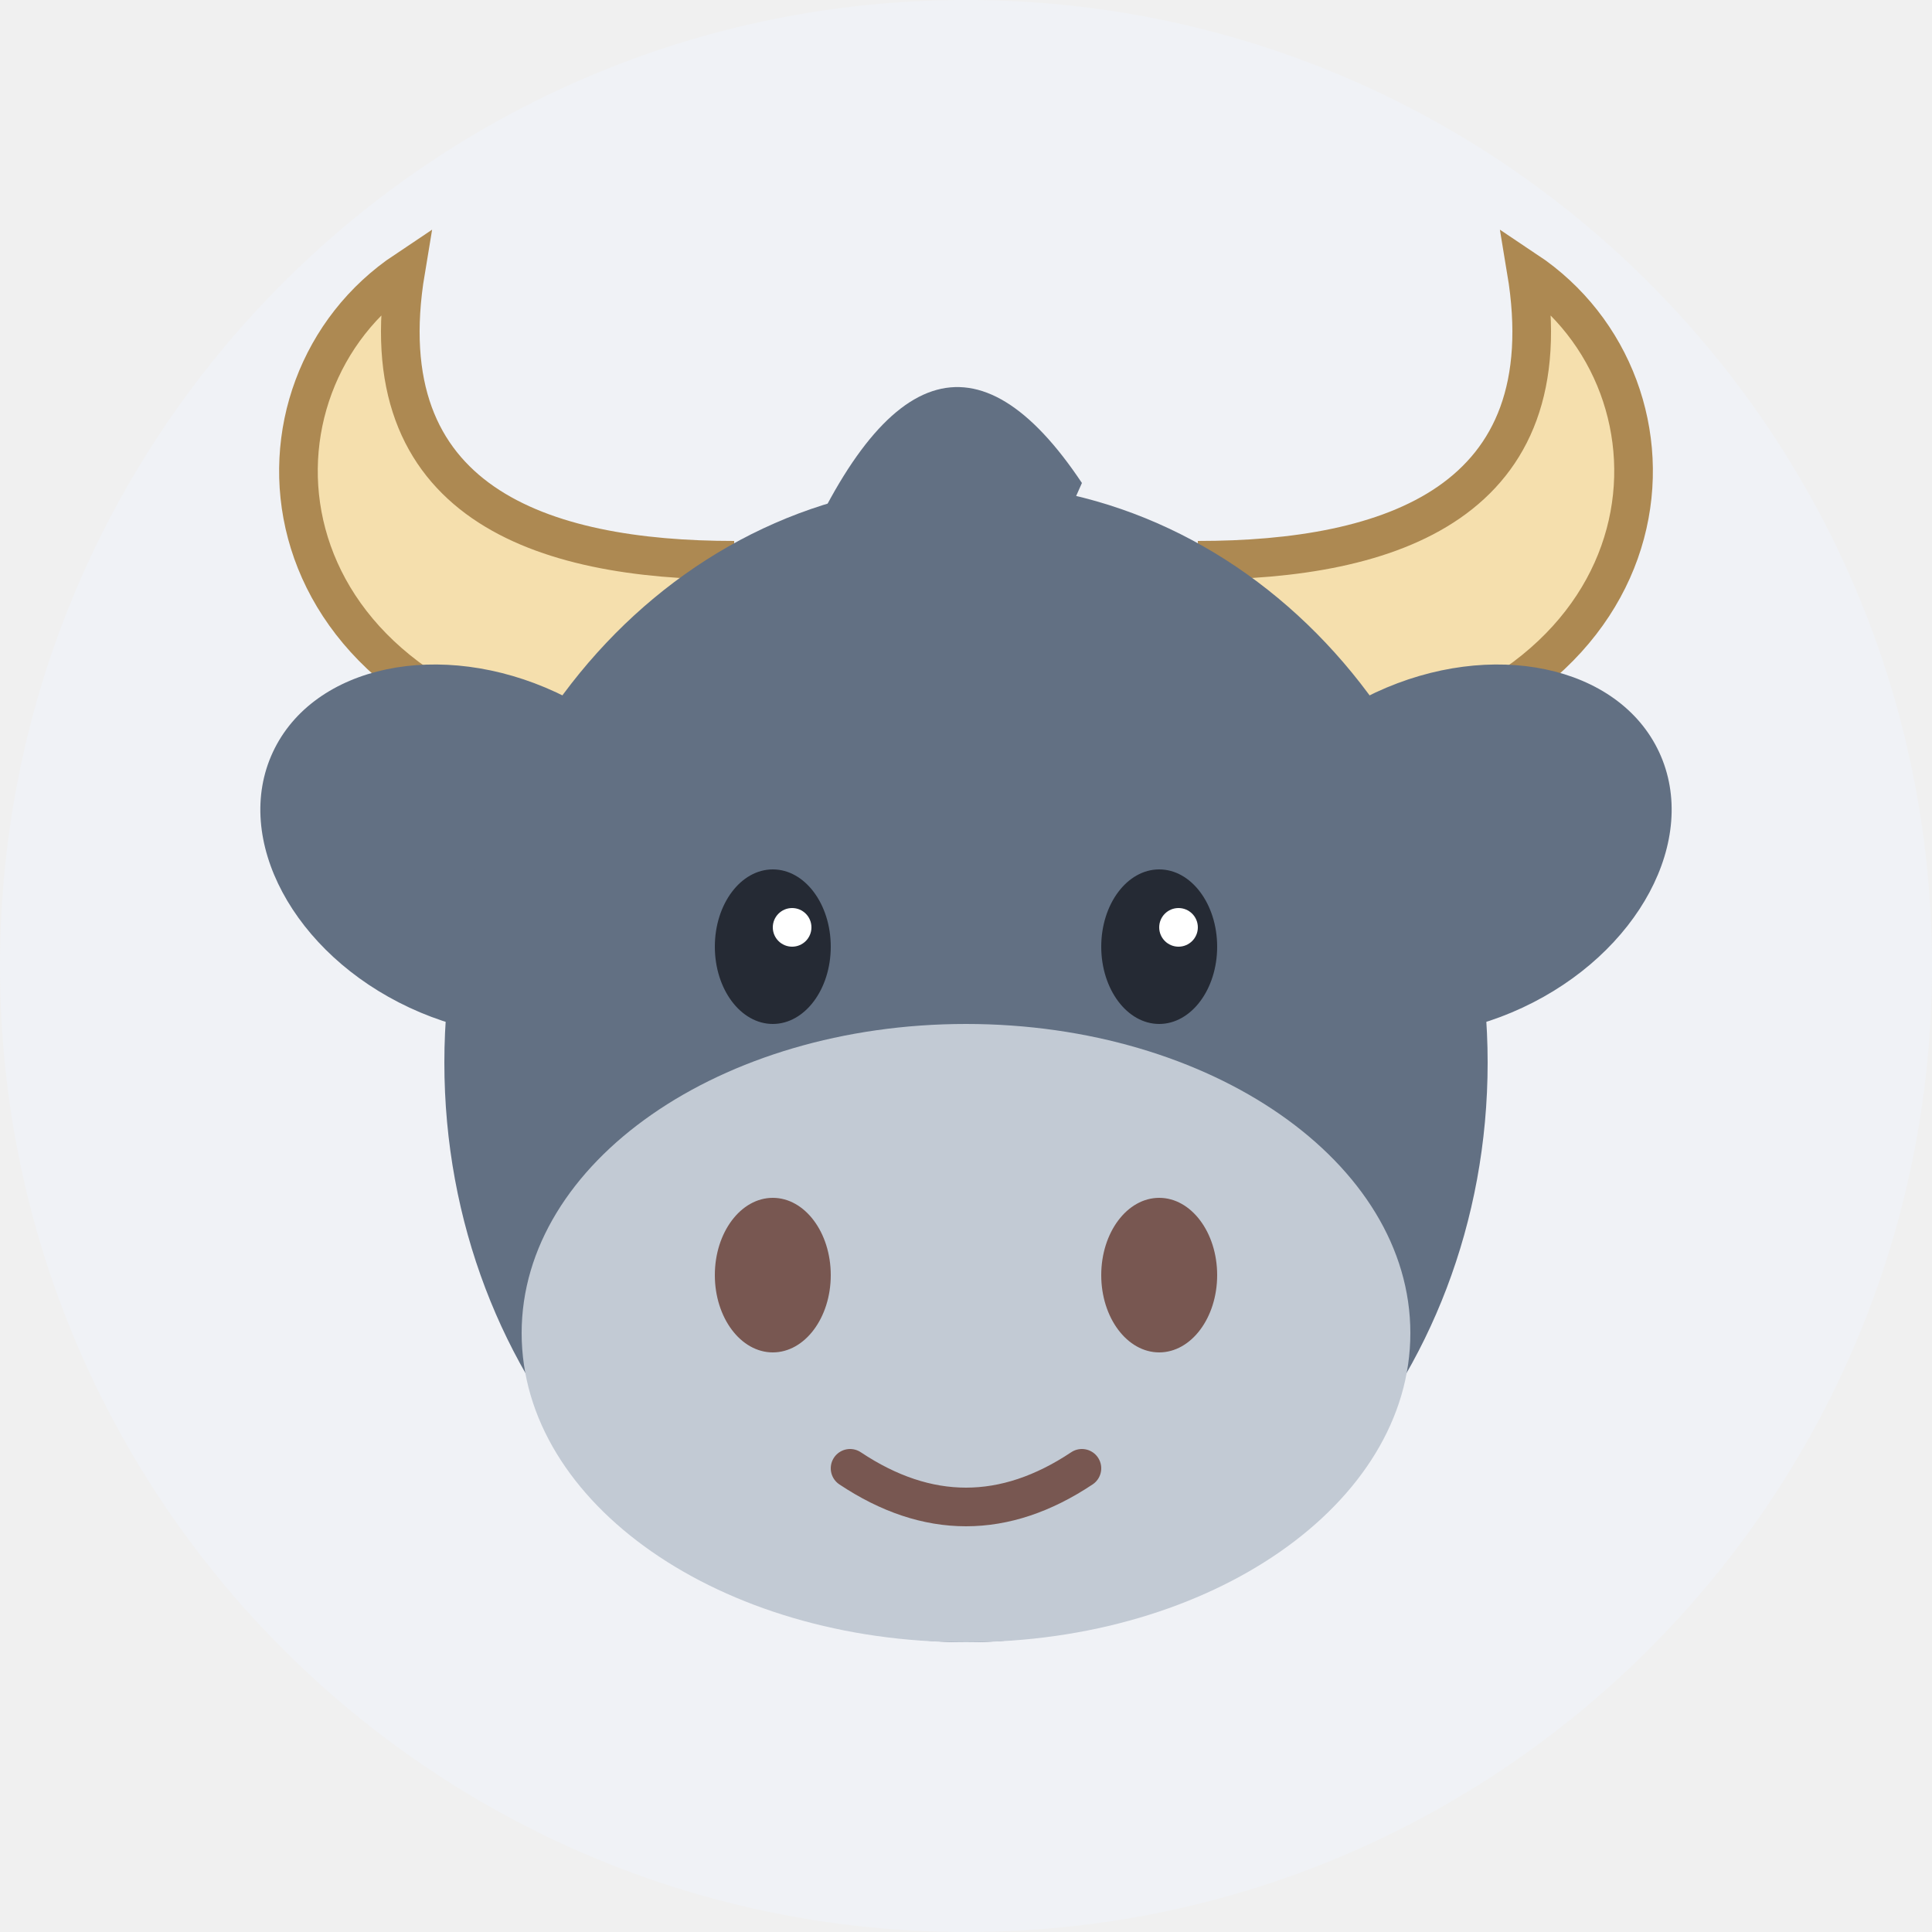
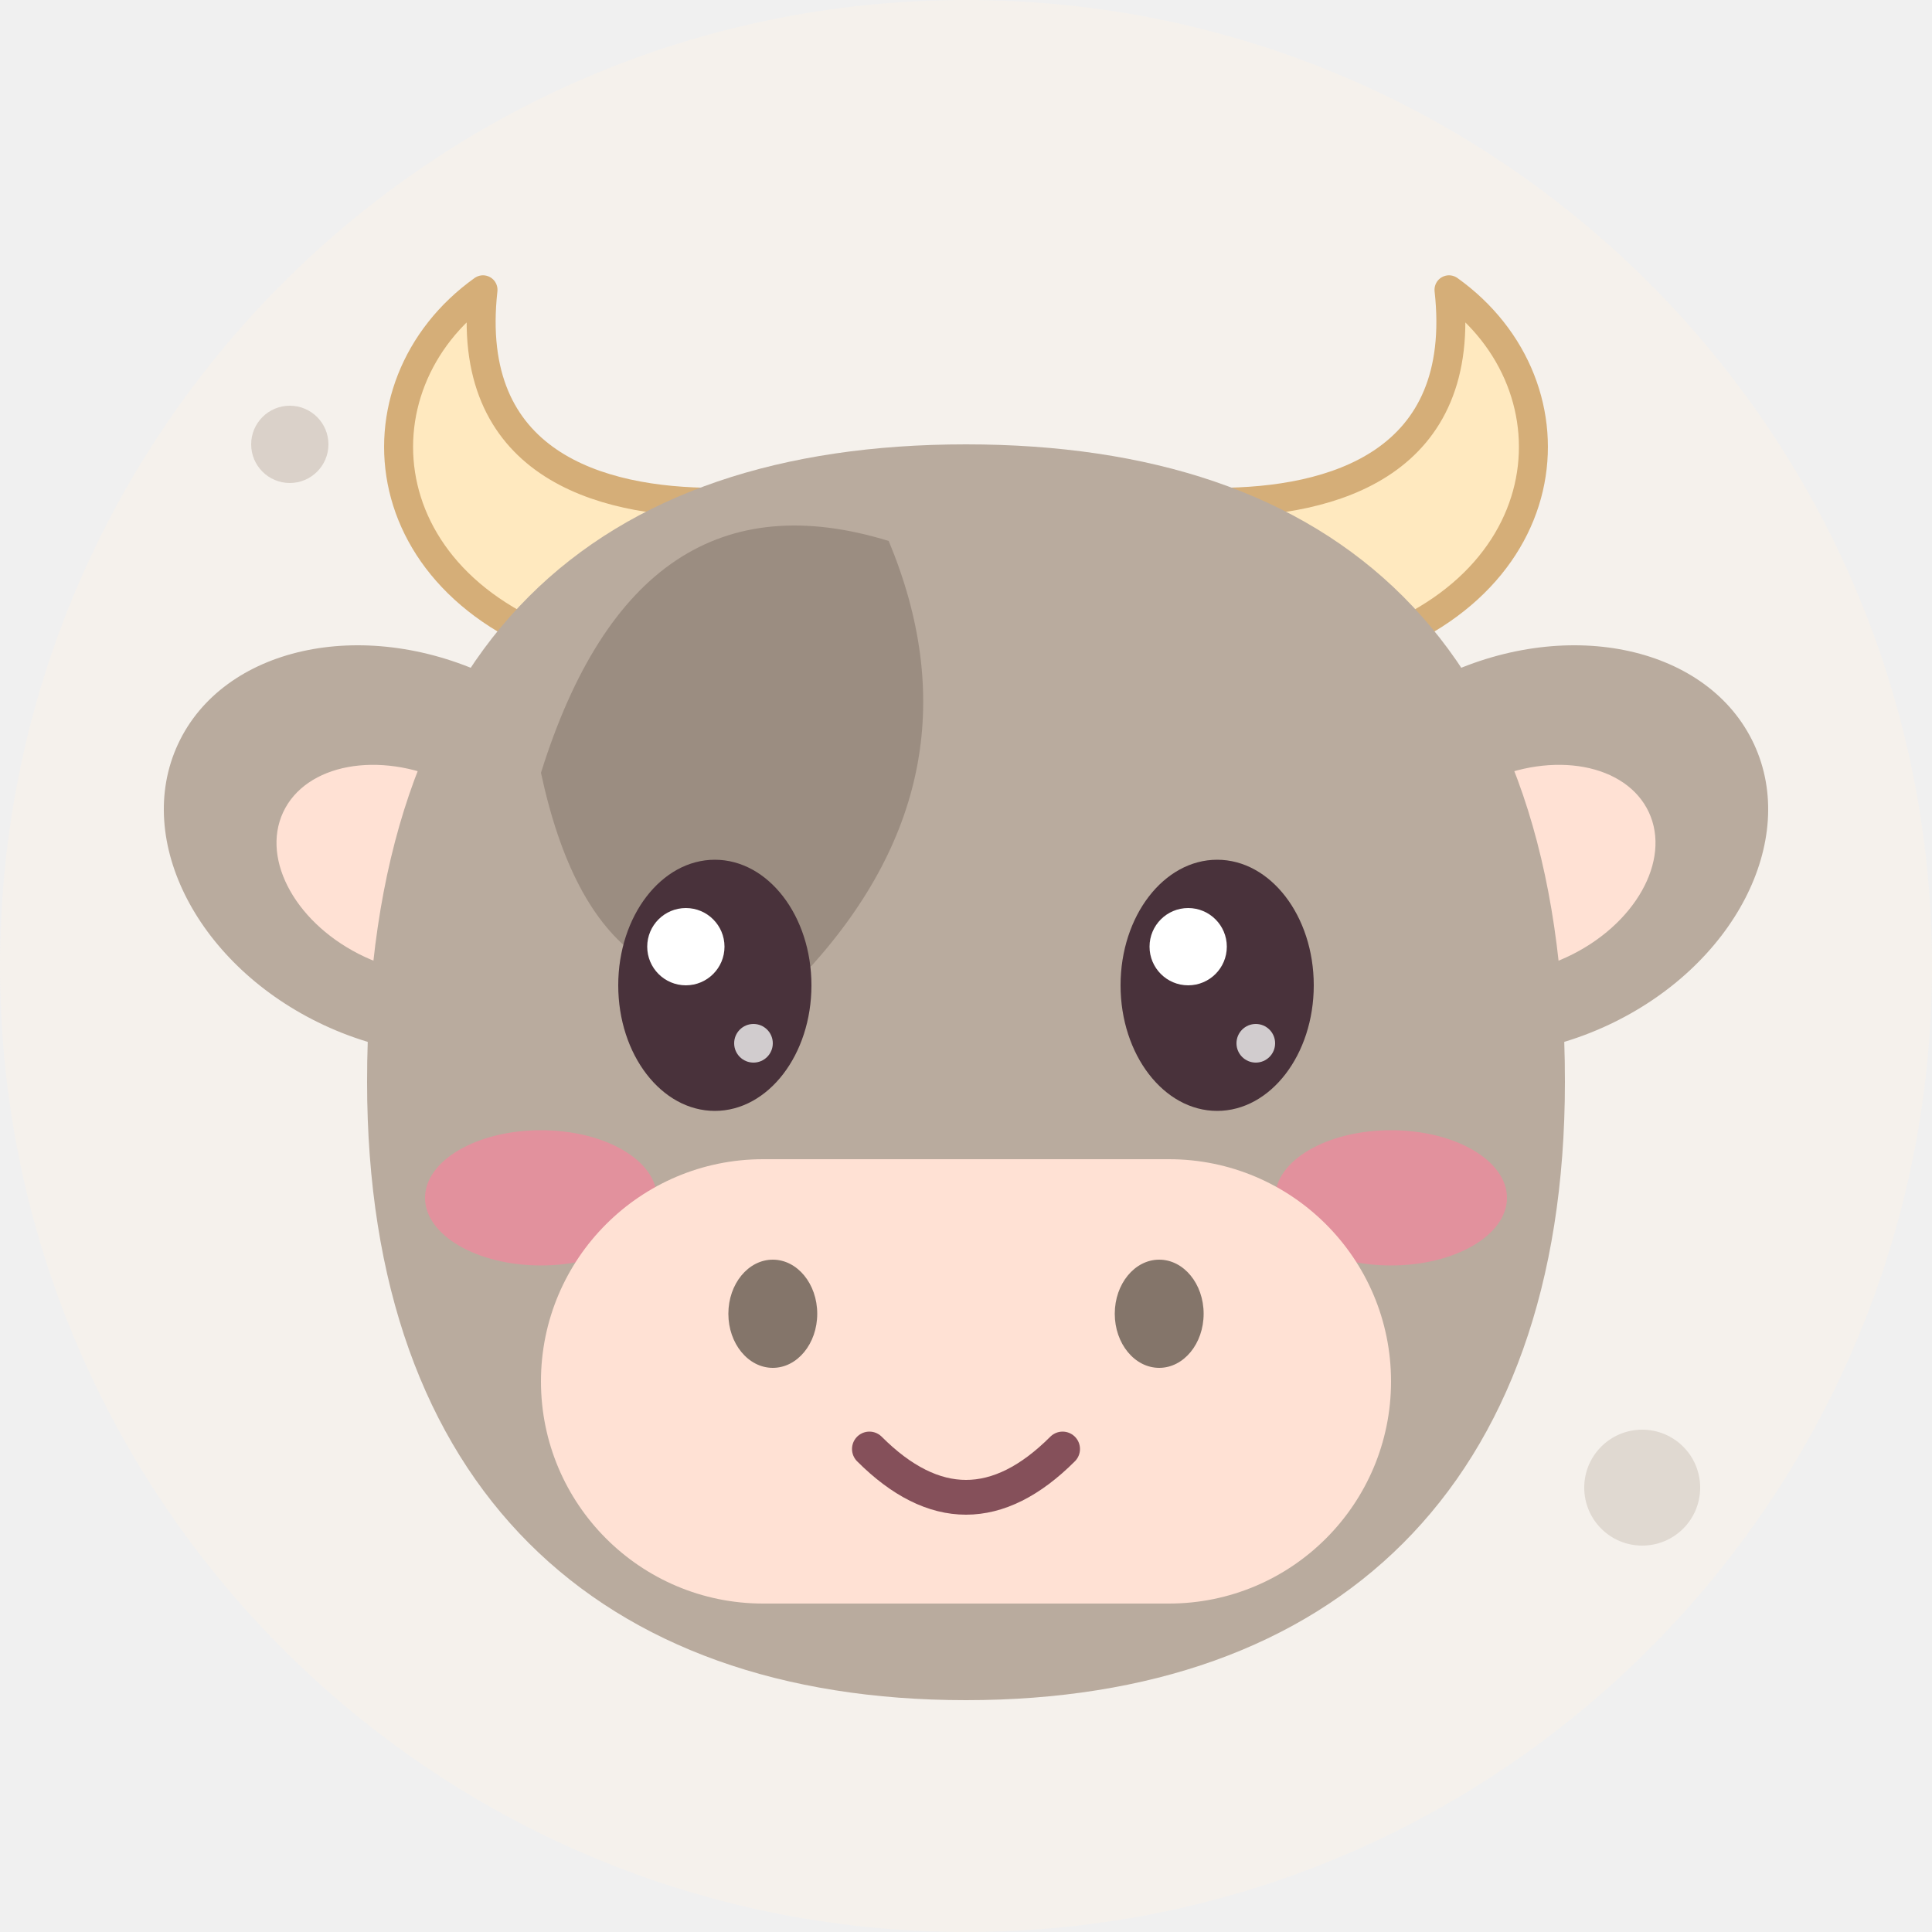
- <svg xmlns="http://www.w3.org/2000/svg" viewBox="0 0 100 100" role="img" aria-label="牛主题头像">
-   <rect width="100" height="100" rx="50" fill="#f0f2f6" />
-   <path d="M31 39C13 36 12 20 21 14c-2 12 7 15 17 15M69 39c18-3 19-19 10-25 2 12-7 15-17 15" fill="#f5dfad" stroke="#ad8952" stroke-width="2" />
-   <ellipse cx="25" cy="44" rx="12" ry="9" transform="rotate(25 25 44)" fill="#627083" />
-   <ellipse cx="75" cy="44" rx="12" ry="9" transform="rotate(-25 75 44)" fill="#627083" />
-   <ellipse cx="50" cy="55" rx="27" ry="30" fill="#627083" />
-   <path d="M41 30q7-17 15-5l-4 9" fill="#627083" />
-   <ellipse cx="40" cy="49" rx="3" ry="4" fill="#252a34" />
-   <ellipse cx="60" cy="49" rx="3" ry="4" fill="#252a34" />
-   <circle cx="41" cy="48" r="1" fill="white" />
-   <circle cx="61" cy="48" r="1" fill="white" />
-   <ellipse cx="50" cy="69" rx="23" ry="16" fill="#c2cad4" />
-   <ellipse cx="40" cy="66" rx="3" ry="4" fill="#785751" />
-   <ellipse cx="60" cy="66" rx="3" ry="4" fill="#785751" />
-   <path d="M44 76q6 4 12 0" fill="none" stroke="#785751" stroke-width="2" stroke-linecap="round" />
+ <svg xmlns="http://www.w3.org/2000/svg" viewBox="0 0 100 100" role="img" aria-label="可爱小牛头像">
+   <circle cx="50" cy="50" r="50" fill="#F5F1EC" />
+   <circle cx="15" cy="23" r="2" fill="#B9AB9E" opacity=".45" />
+   <circle cx="85" cy="77" r="3" fill="#B9AB9E" opacity=".35" />
+   <path d="M31 34C19 31 18 20 25 15c-1 9 6 11 12 11M69 34c12-3 13-14 6-19 1 9-6 11-12 11" fill="#FFE9BF" stroke="#D5AE78" stroke-width="1.5" stroke-linejoin="round" />
+   <ellipse cx="21" cy="44" rx="13" ry="10" transform="rotate(25 21 44)" fill="#B9AB9E" />
+   <ellipse cx="79" cy="44" rx="13" ry="10" transform="rotate(-25 79 44)" fill="#B9AB9E" />
+   <ellipse cx="21" cy="45" rx="7" ry="5" transform="rotate(25 21 45)" fill="#FFE1D4" />
+   <ellipse cx="79" cy="45" rx="7" ry="5" transform="rotate(-25 79 45)" fill="#FFE1D4" />
+   <path d="M19 56c0-23 12-33 31-33s31 10 31 33c0 21-12 32-31 32S19 77 19 56" fill="#B9AB9E" />
+   <path d="M28 40q5-16 18-12 5 12-4 22-11 4-14-10" fill="#84756A" opacity=".55" />
+   <ellipse cx="37" cy="51" rx="5" ry="6.5" fill="#49323B" />
+   <ellipse cx="63" cy="51" rx="5" ry="6.5" fill="#49323B" />
+   <circle cx="35.5" cy="49" r="2" fill="#fff" />
+   <circle cx="61.5" cy="49" r="2" fill="#fff" />
+   <circle cx="39" cy="54" r="1" fill="#fff" opacity=".75" />
+   <circle cx="65" cy="54" r="1" fill="#fff" opacity=".75" />
+   <ellipse cx="28" cy="62" rx="6" ry="3.5" fill="#F4869C" opacity=".7" />
+   <ellipse cx="72" cy="62" rx="6" ry="3.5" fill="#F4869C" opacity=".7" />
+   <rect x="28" y="60" width="44" height="23" rx="11.5" fill="#FFE1D4" />
+   <ellipse cx="40" cy="68" rx="2.3" ry="2.8" fill="#84756A" />
+   <ellipse cx="60" cy="68" rx="2.3" ry="2.8" fill="#84756A" />
+   <path d="M45 75q5 5 10 0" fill="none" stroke="#85505A" stroke-width="1.8" stroke-linecap="round" />
</svg>
